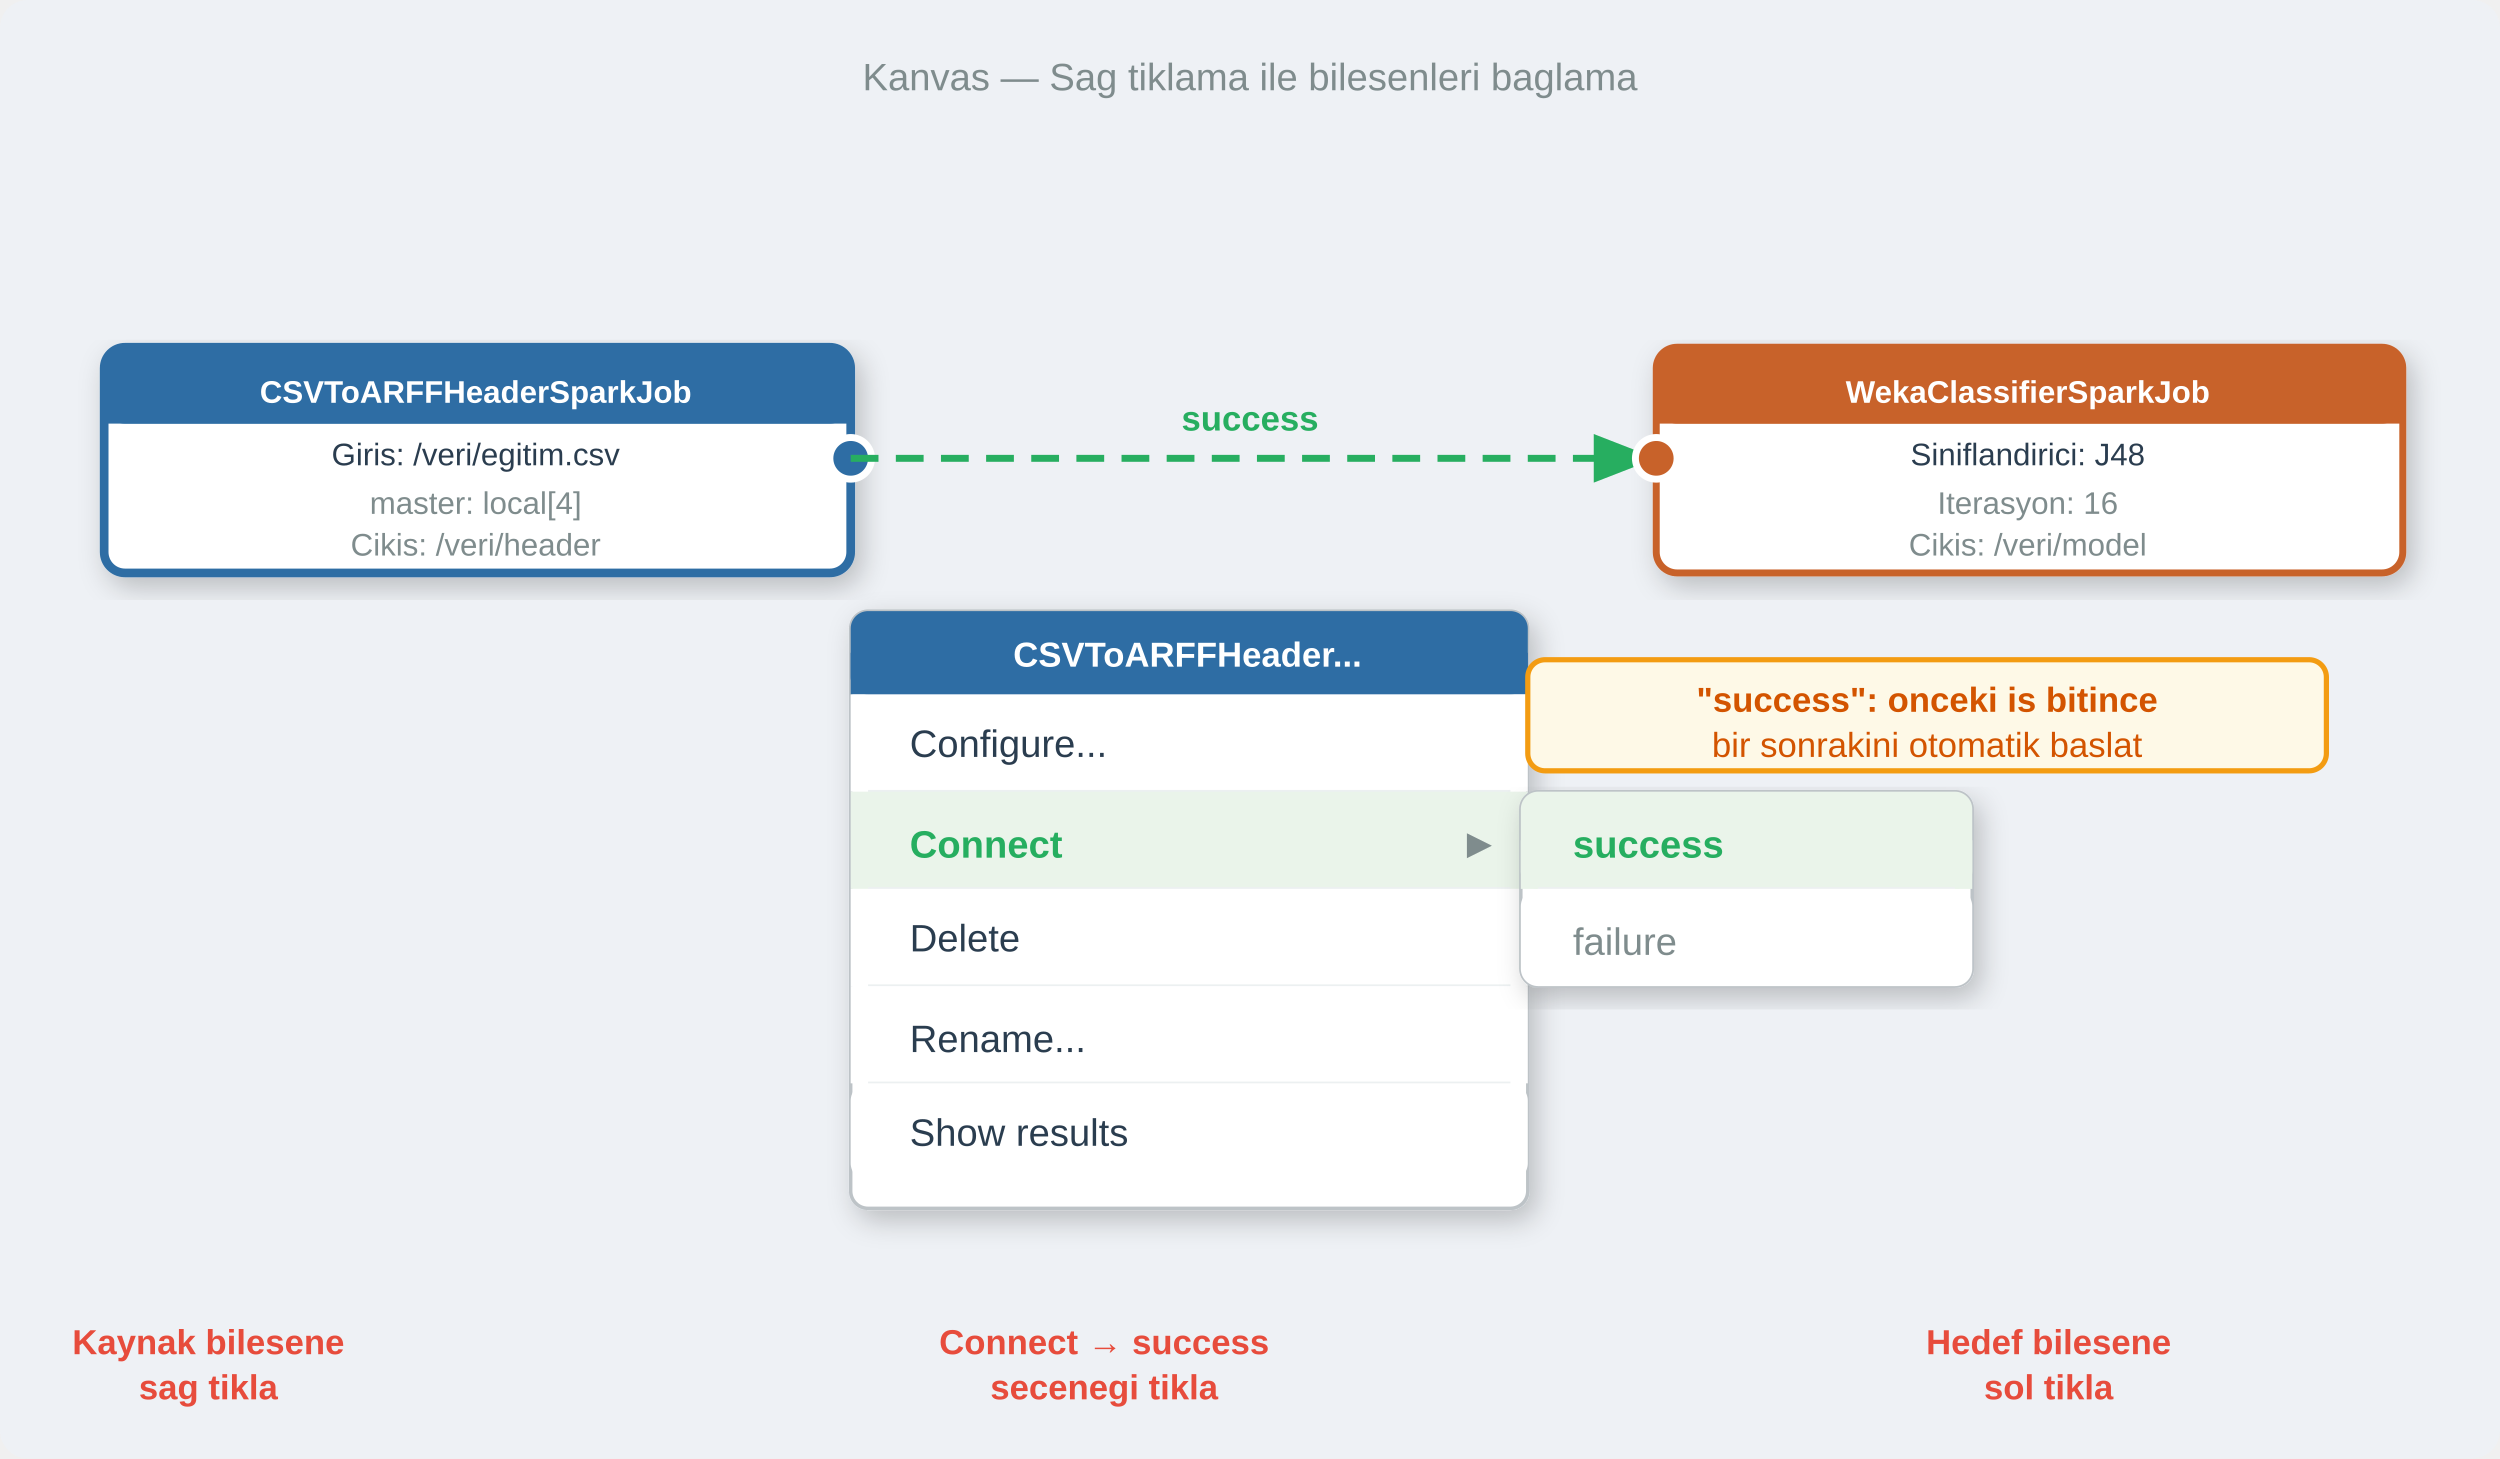
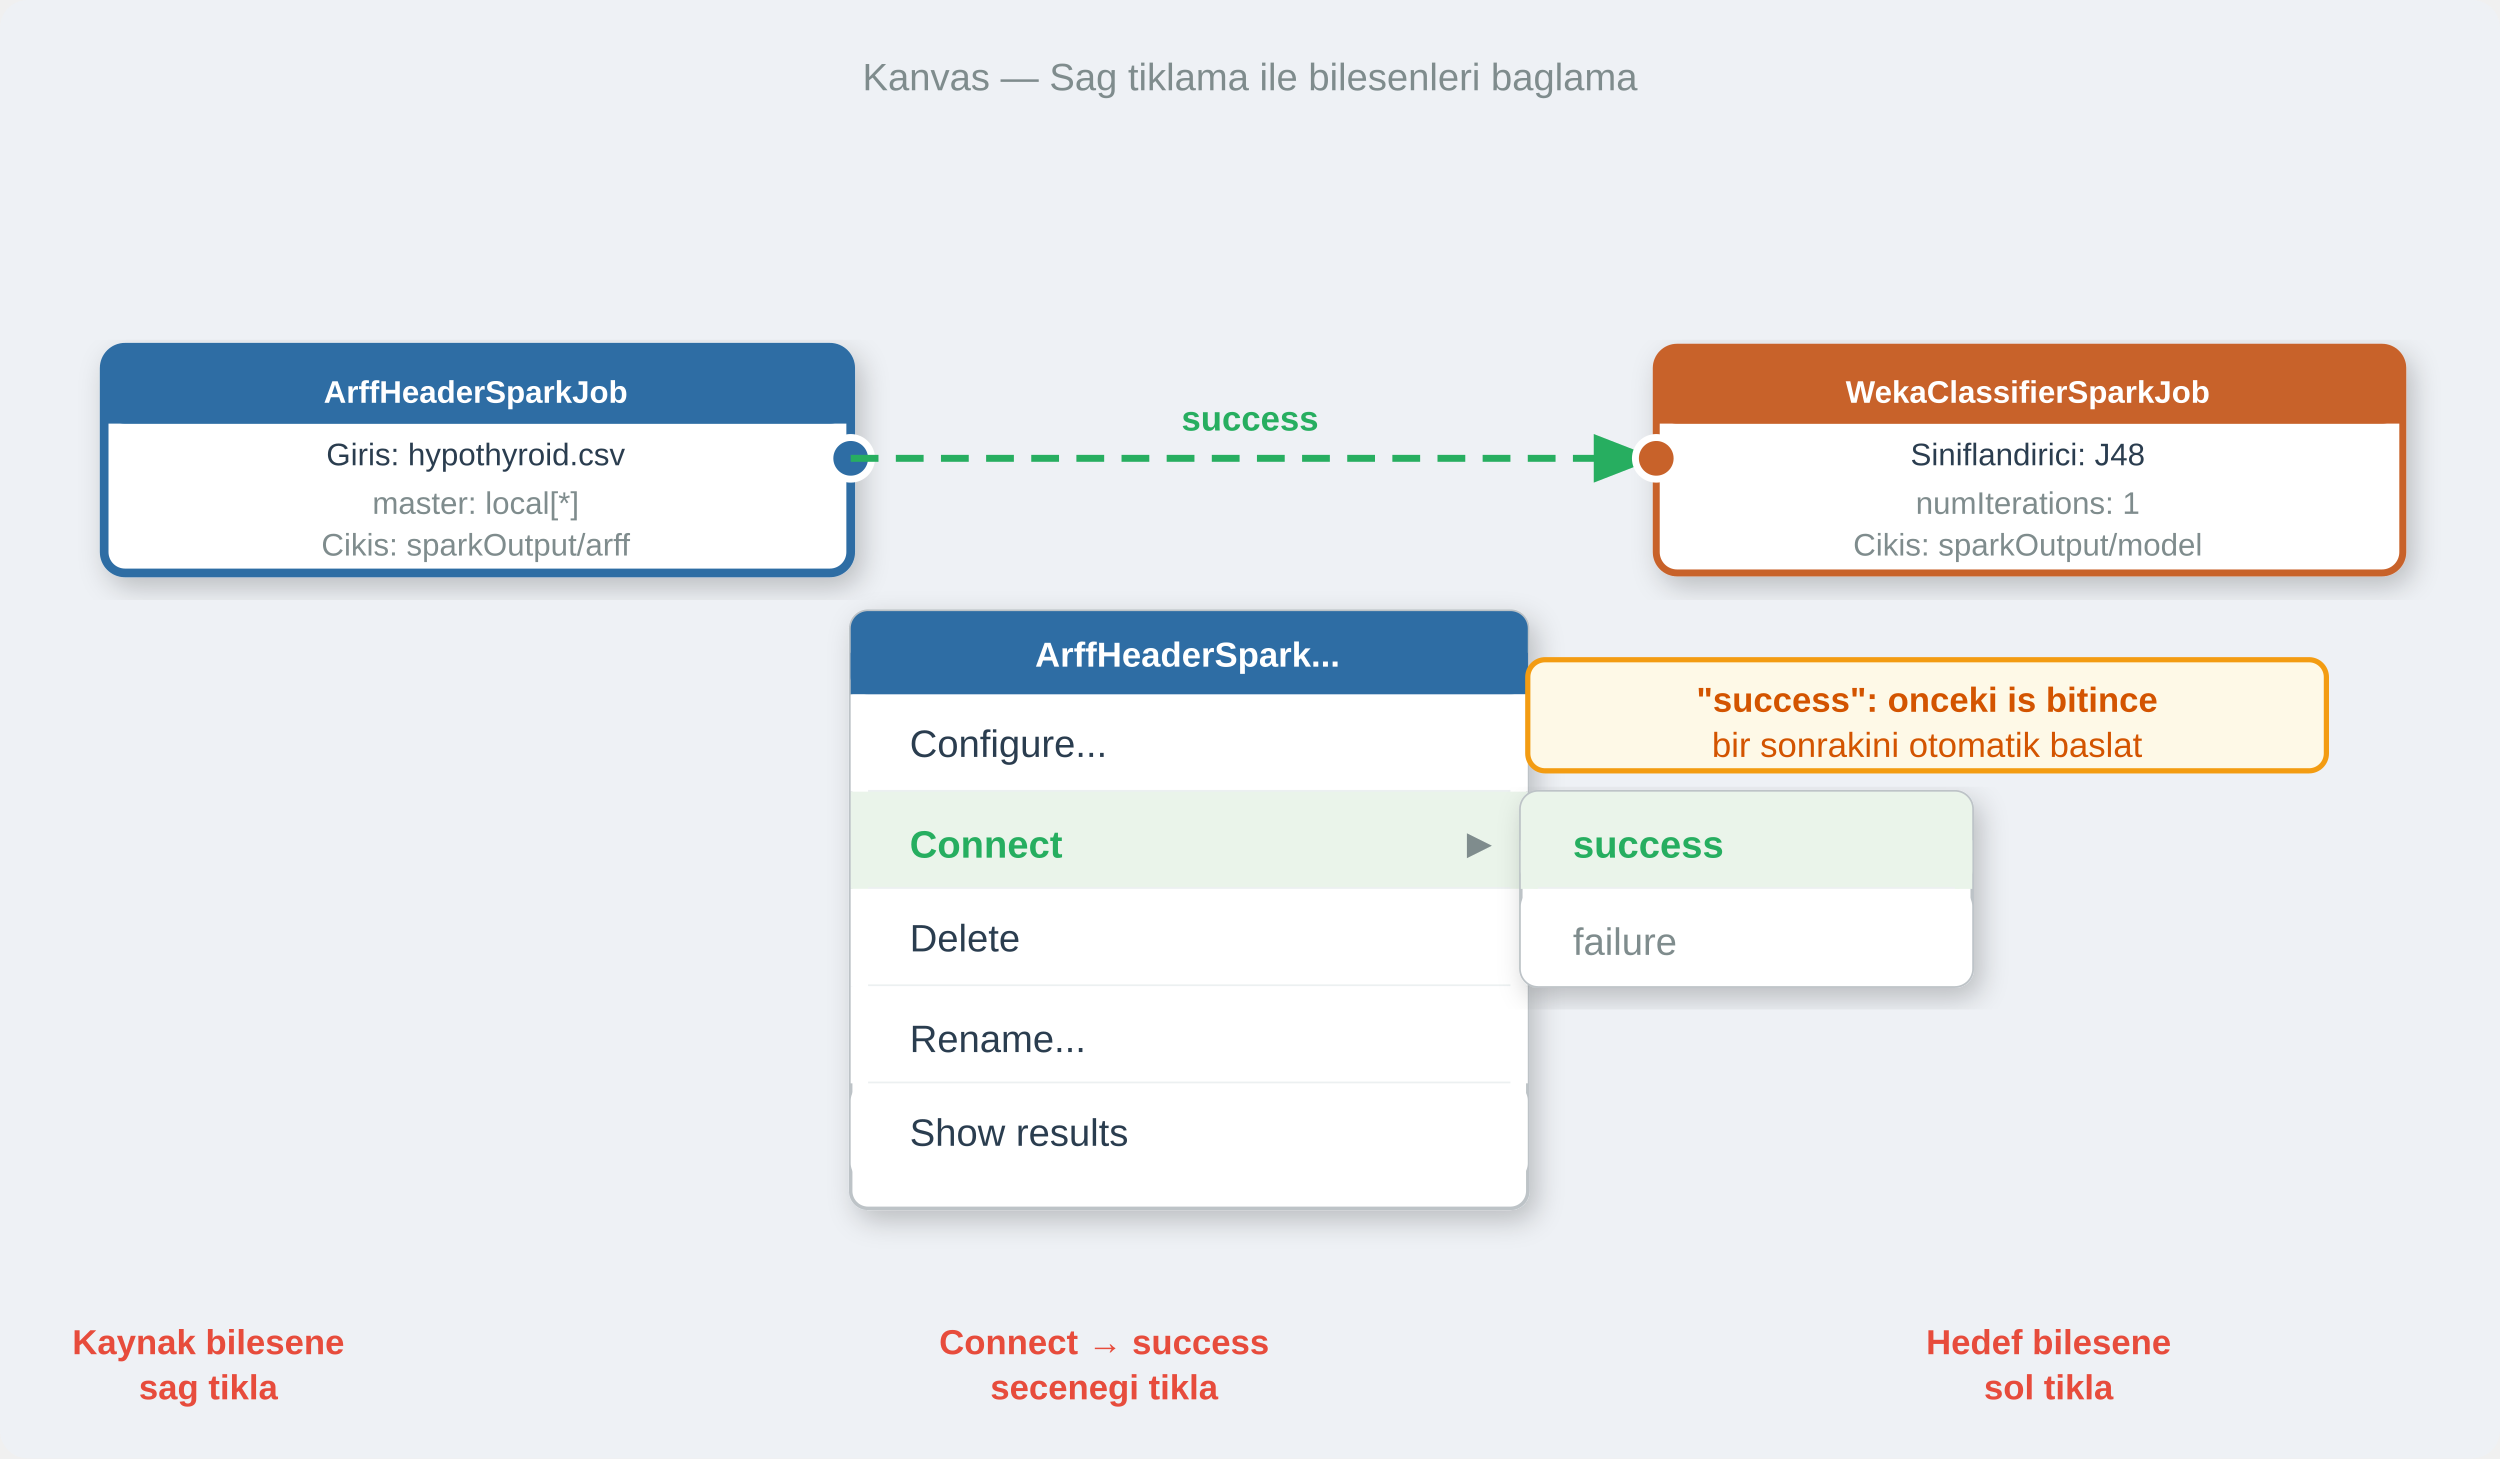
<svg xmlns="http://www.w3.org/2000/svg" viewBox="0 0 720 420" font-family="'Segoe UI', Arial, sans-serif">
  <defs>
    <marker id="arr-g" markerWidth="9" markerHeight="7" refX="8" refY="3.5" orient="auto">
      <polygon points="0 0, 9 3.5, 0 7" fill="#27ae60" />
    </marker>
    <marker id="arr-r" markerWidth="9" markerHeight="7" refX="8" refY="3.5" orient="auto">
      <polygon points="0 0, 9 3.5, 0 7" fill="#e74c3c" />
    </marker>
    <filter id="sh" x="-8%" y="-8%" width="120%" height="120%">
      <feDropShadow dx="2" dy="3" stdDeviation="4" flood-opacity="0.22" />
    </filter>
  </defs>
  <rect width="720" height="420" fill="#eef1f5" rx="8" />
  <text x="360" y="26" text-anchor="middle" fill="#7f8c8d" font-size="11">Kanvas — Sag tiklama ile bilesenleri baglama</text>
  <circle cx="60" cy="148" r="16" fill="#e74c3c" />
  <text x="60" y="153" text-anchor="middle" fill="white" font-size="12" font-weight="bold">1</text>
  <circle cx="318" cy="238" r="16" fill="#e74c3c" />
  <text x="318" y="243" text-anchor="middle" fill="white" font-size="12" font-weight="bold">2</text>
  <circle cx="590" cy="148" r="16" fill="#e74c3c" />
  <text x="590" y="153" text-anchor="middle" fill="white" font-size="12" font-weight="bold">3</text>
  <text x="60" y="390" text-anchor="middle" fill="#e74c3c" font-size="10" font-weight="bold">Kaynak bilesene</text>
  <text x="60" y="403" text-anchor="middle" fill="#e74c3c" font-size="10" font-weight="bold">sag tikla</text>
  <text x="318" y="390" text-anchor="middle" fill="#e74c3c" font-size="10" font-weight="bold">Connect → success</text>
  <text x="318" y="403" text-anchor="middle" fill="#e74c3c" font-size="10" font-weight="bold">secenegi tikla</text>
  <text x="590" y="390" text-anchor="middle" fill="#e74c3c" font-size="10" font-weight="bold">Hedef bilesene</text>
  <text x="590" y="403" text-anchor="middle" fill="#e74c3c" font-size="10" font-weight="bold">sol tikla</text>
  <g filter="url(#sh)">
    <rect x="30" y="100" width="215" height="65" rx="6" fill="white" stroke="#2e6da4" stroke-width="2.5" />
    <rect x="30" y="100" width="215" height="22" rx="6" fill="#2e6da4" />
    <rect x="30" y="114" width="215" height="8" fill="#2e6da4" />
-     <text x="137" y="116" text-anchor="middle" fill="white" font-size="9" font-weight="bold">CSVToARFFHeaderSparkJob</text>
-     <text x="137" y="134" text-anchor="middle" fill="#2c3e50" font-size="9">Giris: /veri/egitim.csv</text>
-     <text x="137" y="148" text-anchor="middle" fill="#7f8c8d" font-size="9">master: local[4]</text>
-     <text x="137" y="160" text-anchor="middle" fill="#7f8c8d" font-size="9">Cikis: /veri/header</text>
+     <text x="137" y="116" text-anchor="middle" fill="white" font-size="9" font-weight="bold">ArffHeaderSparkJob</text>
+     <text x="137" y="134" text-anchor="middle" fill="#2c3e50" font-size="9">Giris: hypothyroid.csv</text>
+     <text x="137" y="148" text-anchor="middle" fill="#7f8c8d" font-size="9">master: local[*]</text>
+     <text x="137" y="160" text-anchor="middle" fill="#7f8c8d" font-size="9">Cikis: sparkOutput/arff</text>
  </g>
  <circle cx="245" cy="132" r="6" fill="#2e6da4" stroke="white" stroke-width="2" />
  <line x1="245" y1="132" x2="475" y2="132" stroke="#27ae60" stroke-width="2" stroke-dasharray="8,5" marker-end="url(#arr-g)" />
  <text x="360" y="124" text-anchor="middle" fill="#27ae60" font-size="10" font-weight="bold">success</text>
  <g filter="url(#sh)">
    <rect x="477" y="100" width="215" height="65" rx="6" fill="white" stroke="#c8622a" stroke-width="2" />
    <rect x="477" y="100" width="215" height="22" rx="6" fill="#c8622a" />
    <rect x="477" y="114" width="215" height="8" fill="#c8622a" />
    <text x="584" y="116" text-anchor="middle" fill="white" font-size="9" font-weight="bold">WekaClassifierSparkJob</text>
    <text x="584" y="134" text-anchor="middle" fill="#2c3e50" font-size="9">Siniflandirici: J48</text>
-     <text x="584" y="148" text-anchor="middle" fill="#7f8c8d" font-size="9">Iterasyon: 16</text>
-     <text x="584" y="160" text-anchor="middle" fill="#7f8c8d" font-size="9">Cikis: /veri/model</text>
+     <text x="584" y="148" text-anchor="middle" fill="#7f8c8d" font-size="9">numIterations: 1</text>
+     <text x="584" y="160" text-anchor="middle" fill="#7f8c8d" font-size="9">Cikis: sparkOutput/model</text>
  </g>
  <circle cx="477" cy="132" r="6" fill="#c8622a" stroke="white" stroke-width="2" />
  <g filter="url(#sh)">
    <rect x="245" y="176" width="195" height="172" rx="5" fill="white" stroke="#bdc3c7" stroke-width="1" />
    <rect x="245" y="176" width="195" height="24" rx="5" fill="#2e6da4" />
    <rect x="245" y="188" width="195" height="12" fill="#2e6da4" />
-     <text x="342" y="192" text-anchor="middle" fill="white" font-size="10" font-weight="bold">CSVToARFFHeader...</text>
+     <text x="342" y="192" text-anchor="middle" fill="white" font-size="10" font-weight="bold">ArffHeaderSpark...</text>
    <rect x="245" y="200" width="195" height="28" fill="white" />
    <text x="262" y="218" fill="#2c3e50" font-size="11">Configure...</text>
    <line x1="250" y1="228" x2="435" y2="228" stroke="#ecf0f1" stroke-width="1" />
    <rect x="245" y="228" width="195" height="28" fill="#eaf4ea" />
    <text x="262" y="247" fill="#27ae60" font-size="11" font-weight="bold">Connect</text>
    <text x="432" y="247" text-anchor="end" fill="#7f8c8d" font-size="12">►</text>
    <line x1="250" y1="256" x2="435" y2="256" stroke="#ecf0f1" stroke-width="1" />
    <rect x="245" y="256" width="195" height="28" fill="white" />
    <text x="262" y="274" fill="#2c3e50" font-size="11">Delete</text>
    <line x1="250" y1="284" x2="435" y2="284" stroke="#ecf0f1" stroke-width="1" />
    <rect x="245" y="284" width="195" height="28" fill="white" />
    <text x="262" y="303" fill="#2c3e50" font-size="11">Rename...</text>
    <line x1="250" y1="312" x2="435" y2="312" stroke="#ecf0f1" stroke-width="1" />
    <rect x="245" y="312" width="195" height="28" rx="5" fill="white" />
    <text x="262" y="330" fill="#2c3e50" font-size="11">Show results</text>
  </g>
  <g filter="url(#sh)">
    <rect x="438" y="228" width="130" height="56" rx="5" fill="white" stroke="#bdc3c7" stroke-width="1" />
    <rect x="438" y="228" width="130" height="28" rx="5" fill="#eaf4ea" />
    <rect x="438" y="242" width="130" height="14" fill="#eaf4ea" />
    <text x="453" y="247" fill="#27ae60" font-size="11" font-weight="bold">success</text>
    <line x1="443" y1="256" x2="563" y2="256" stroke="#ecf0f1" stroke-width="1" />
    <rect x="438" y="256" width="130" height="28" rx="5" fill="white" />
    <text x="453" y="275" fill="#7f8c8d" font-size="11">failure</text>
  </g>
  <rect x="440" y="190" width="230" height="32" rx="5" fill="#fef9e7" stroke="#f39c12" stroke-width="1.5" />
  <text x="555" y="205" text-anchor="middle" fill="#d35400" font-size="10" font-weight="bold">"success": onceki is bitince</text>
  <text x="555" y="218" text-anchor="middle" fill="#d35400" font-size="10">bir sonrakini otomatik baslat</text>
</svg>
